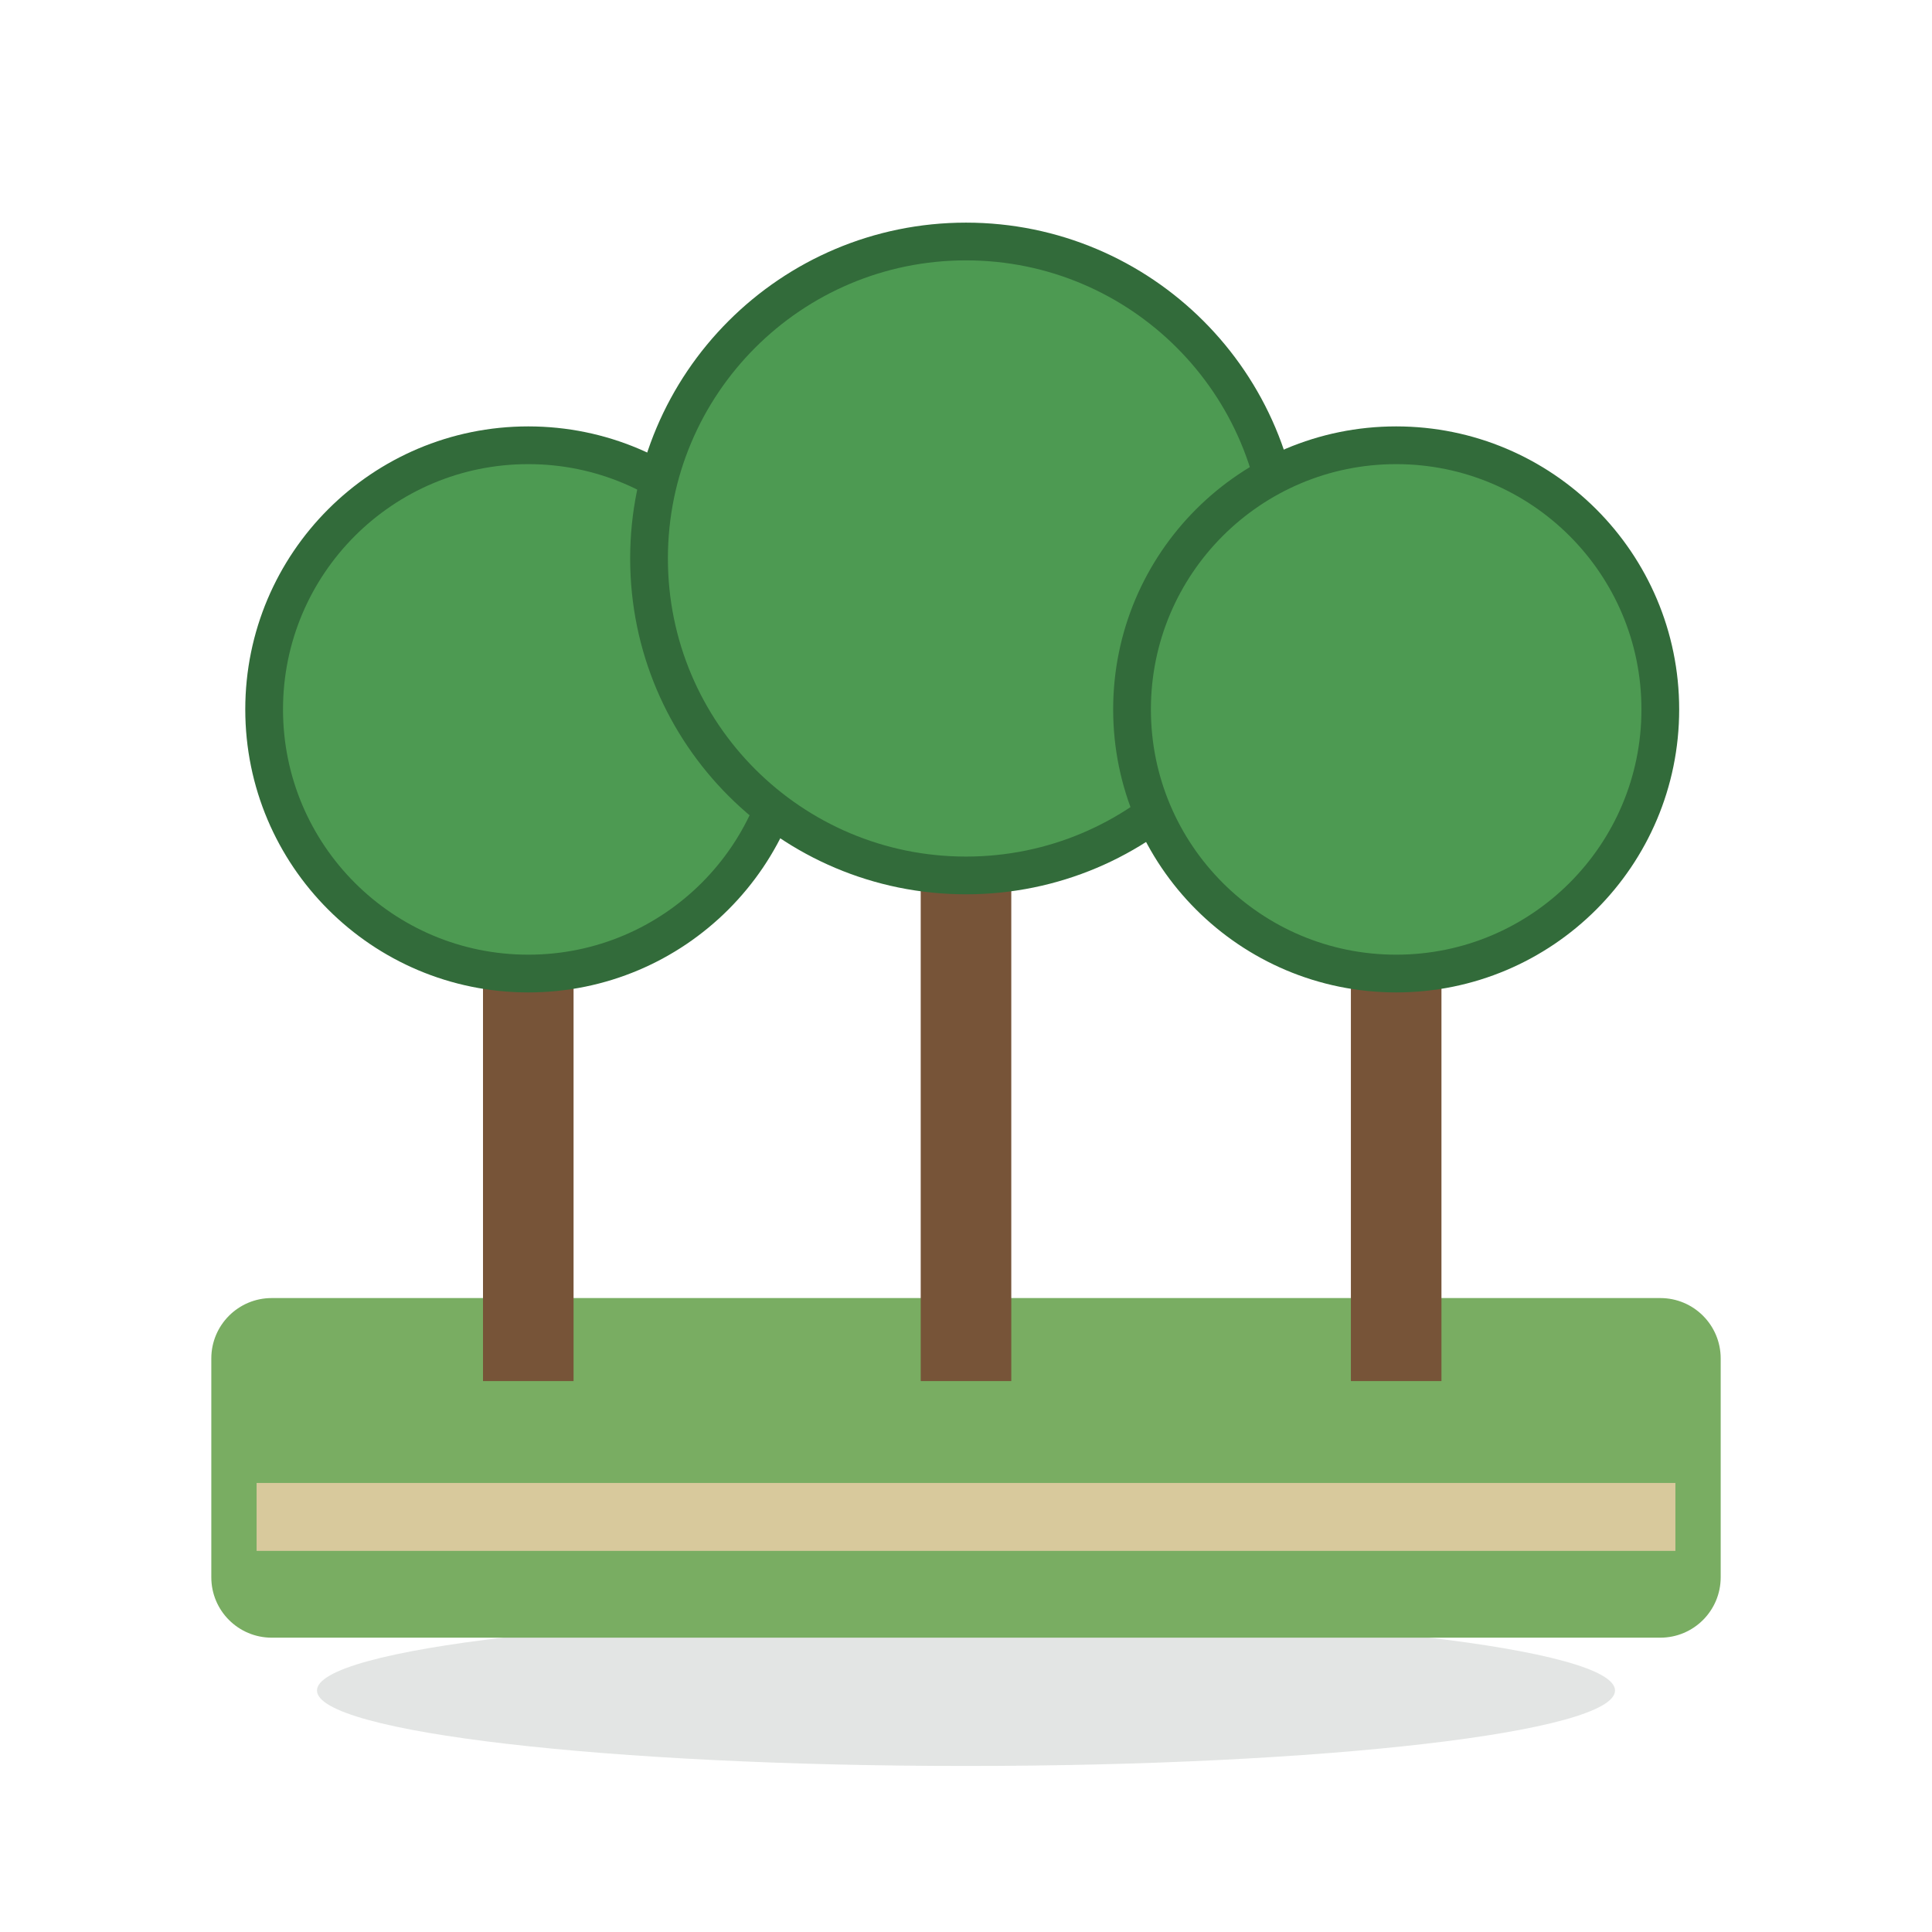
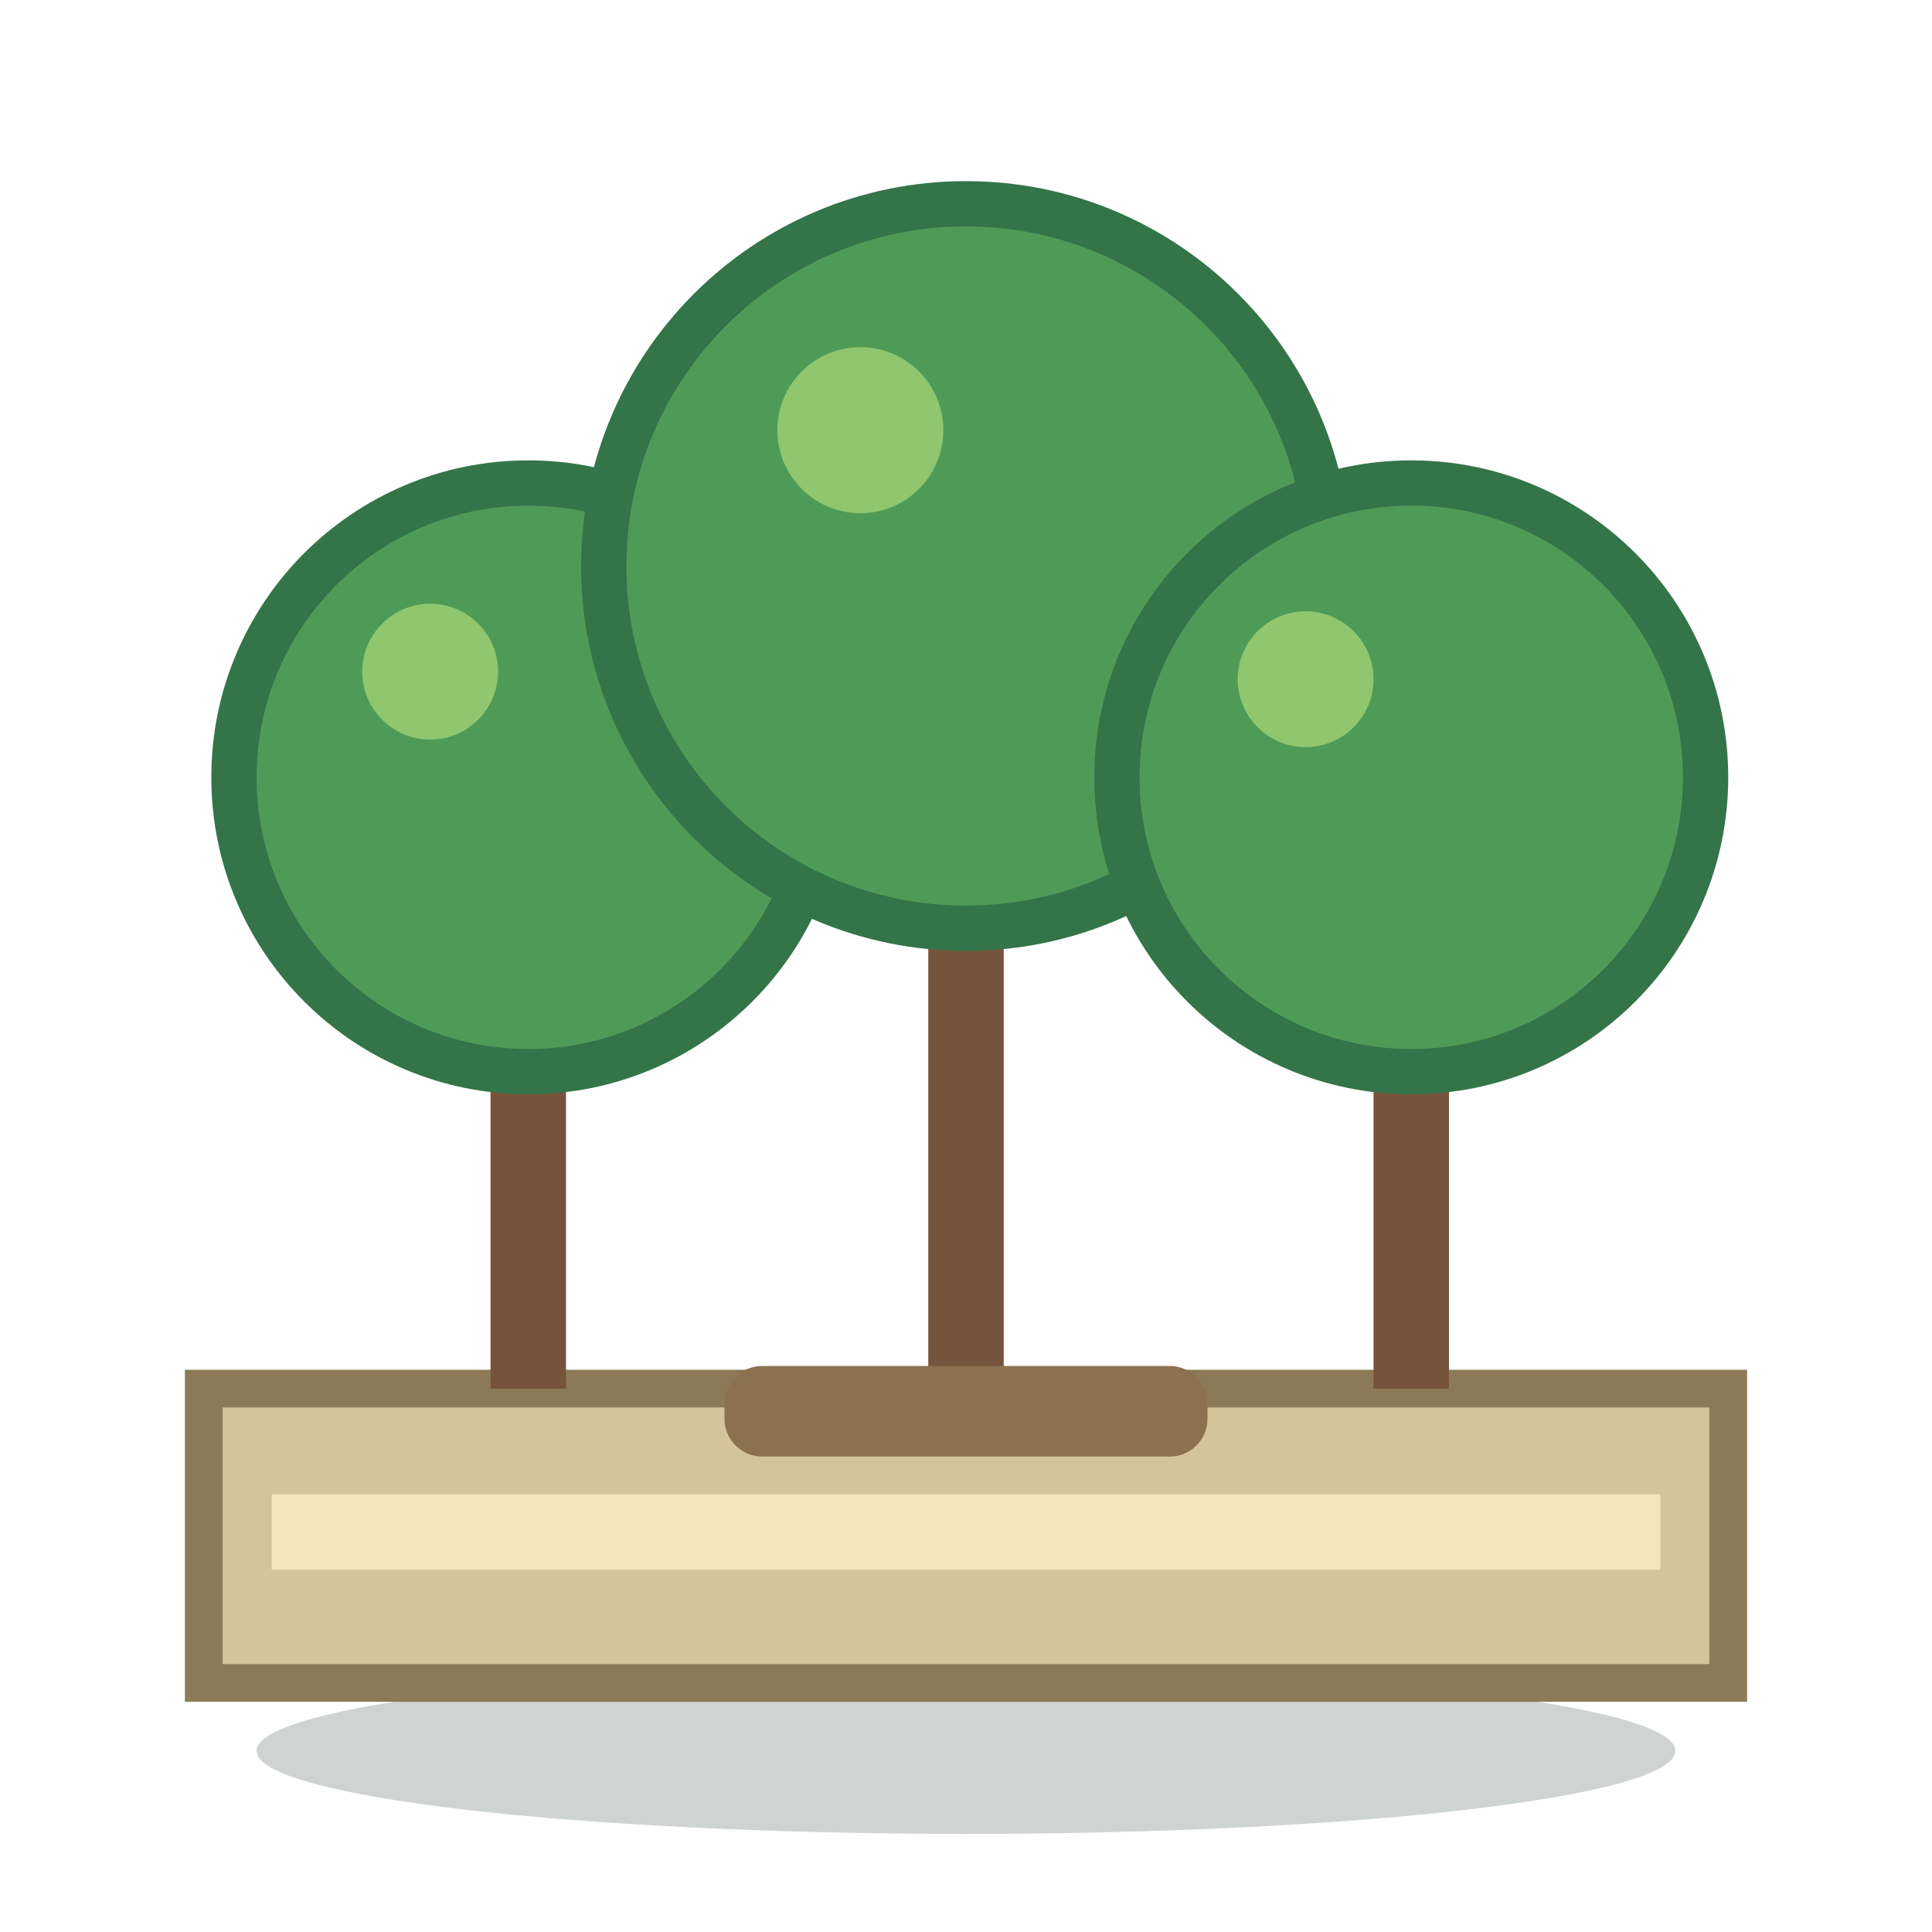
<svg xmlns="http://www.w3.org/2000/svg" width="256" height="256" viewBox="0 0 256 256">
-   <ellipse cx="128" cy="224" rx="86" ry="10" fill="#26382c" opacity=".13" />
-   <rect x="28" y="172" width="200" height="45" rx="8" fill="#79ad62" />
-   <path d="M70 183v-68M128 183V93M185 183v-65" stroke="#775438" stroke-width="12" />
-   <g fill="#4d9a52" stroke="#326b3a" stroke-width="5">
-     <circle cx="70" cy="94" r="35" />
-     <circle cx="128" cy="74" r="42" />
-     <circle cx="185" cy="94" r="35" />
+   <ellipse cx="128" cy="232" rx="94" ry="11" fill="#253c31" opacity=".22" />
+   <path d="M27 184h202v39H27Z" fill="#d5c49b" stroke="#8c7957" stroke-width="5" />
+   <path d="M36 203h184" stroke="#f3e4bc" stroke-width="10" />
+   <g stroke="#76543b" stroke-width="10">
+     <path d="M70 184v-58M128 184V99M187 184v-58" />
  </g>
-   <path d="M34 201h188" stroke="#d8c99c" stroke-width="9" />
+   <g fill="#4e9b58" stroke="#347449" stroke-width="6">
+     <circle cx="70" cy="103" r="39" />
+     <circle cx="128" cy="75" r="48" />
+     <circle cx="187" cy="103" r="39" />
+   </g>
+   <g fill="#8fc66e">
+     <circle cx="57" cy="89" r="9" />
+     <circle cx="114" cy="57" r="11" />
+     <circle cx="173" cy="90" r="9" />
+   </g>
+   <rect x="96" y="181" width="64" height="12" rx="5" fill="#8c7150" />
</svg>
